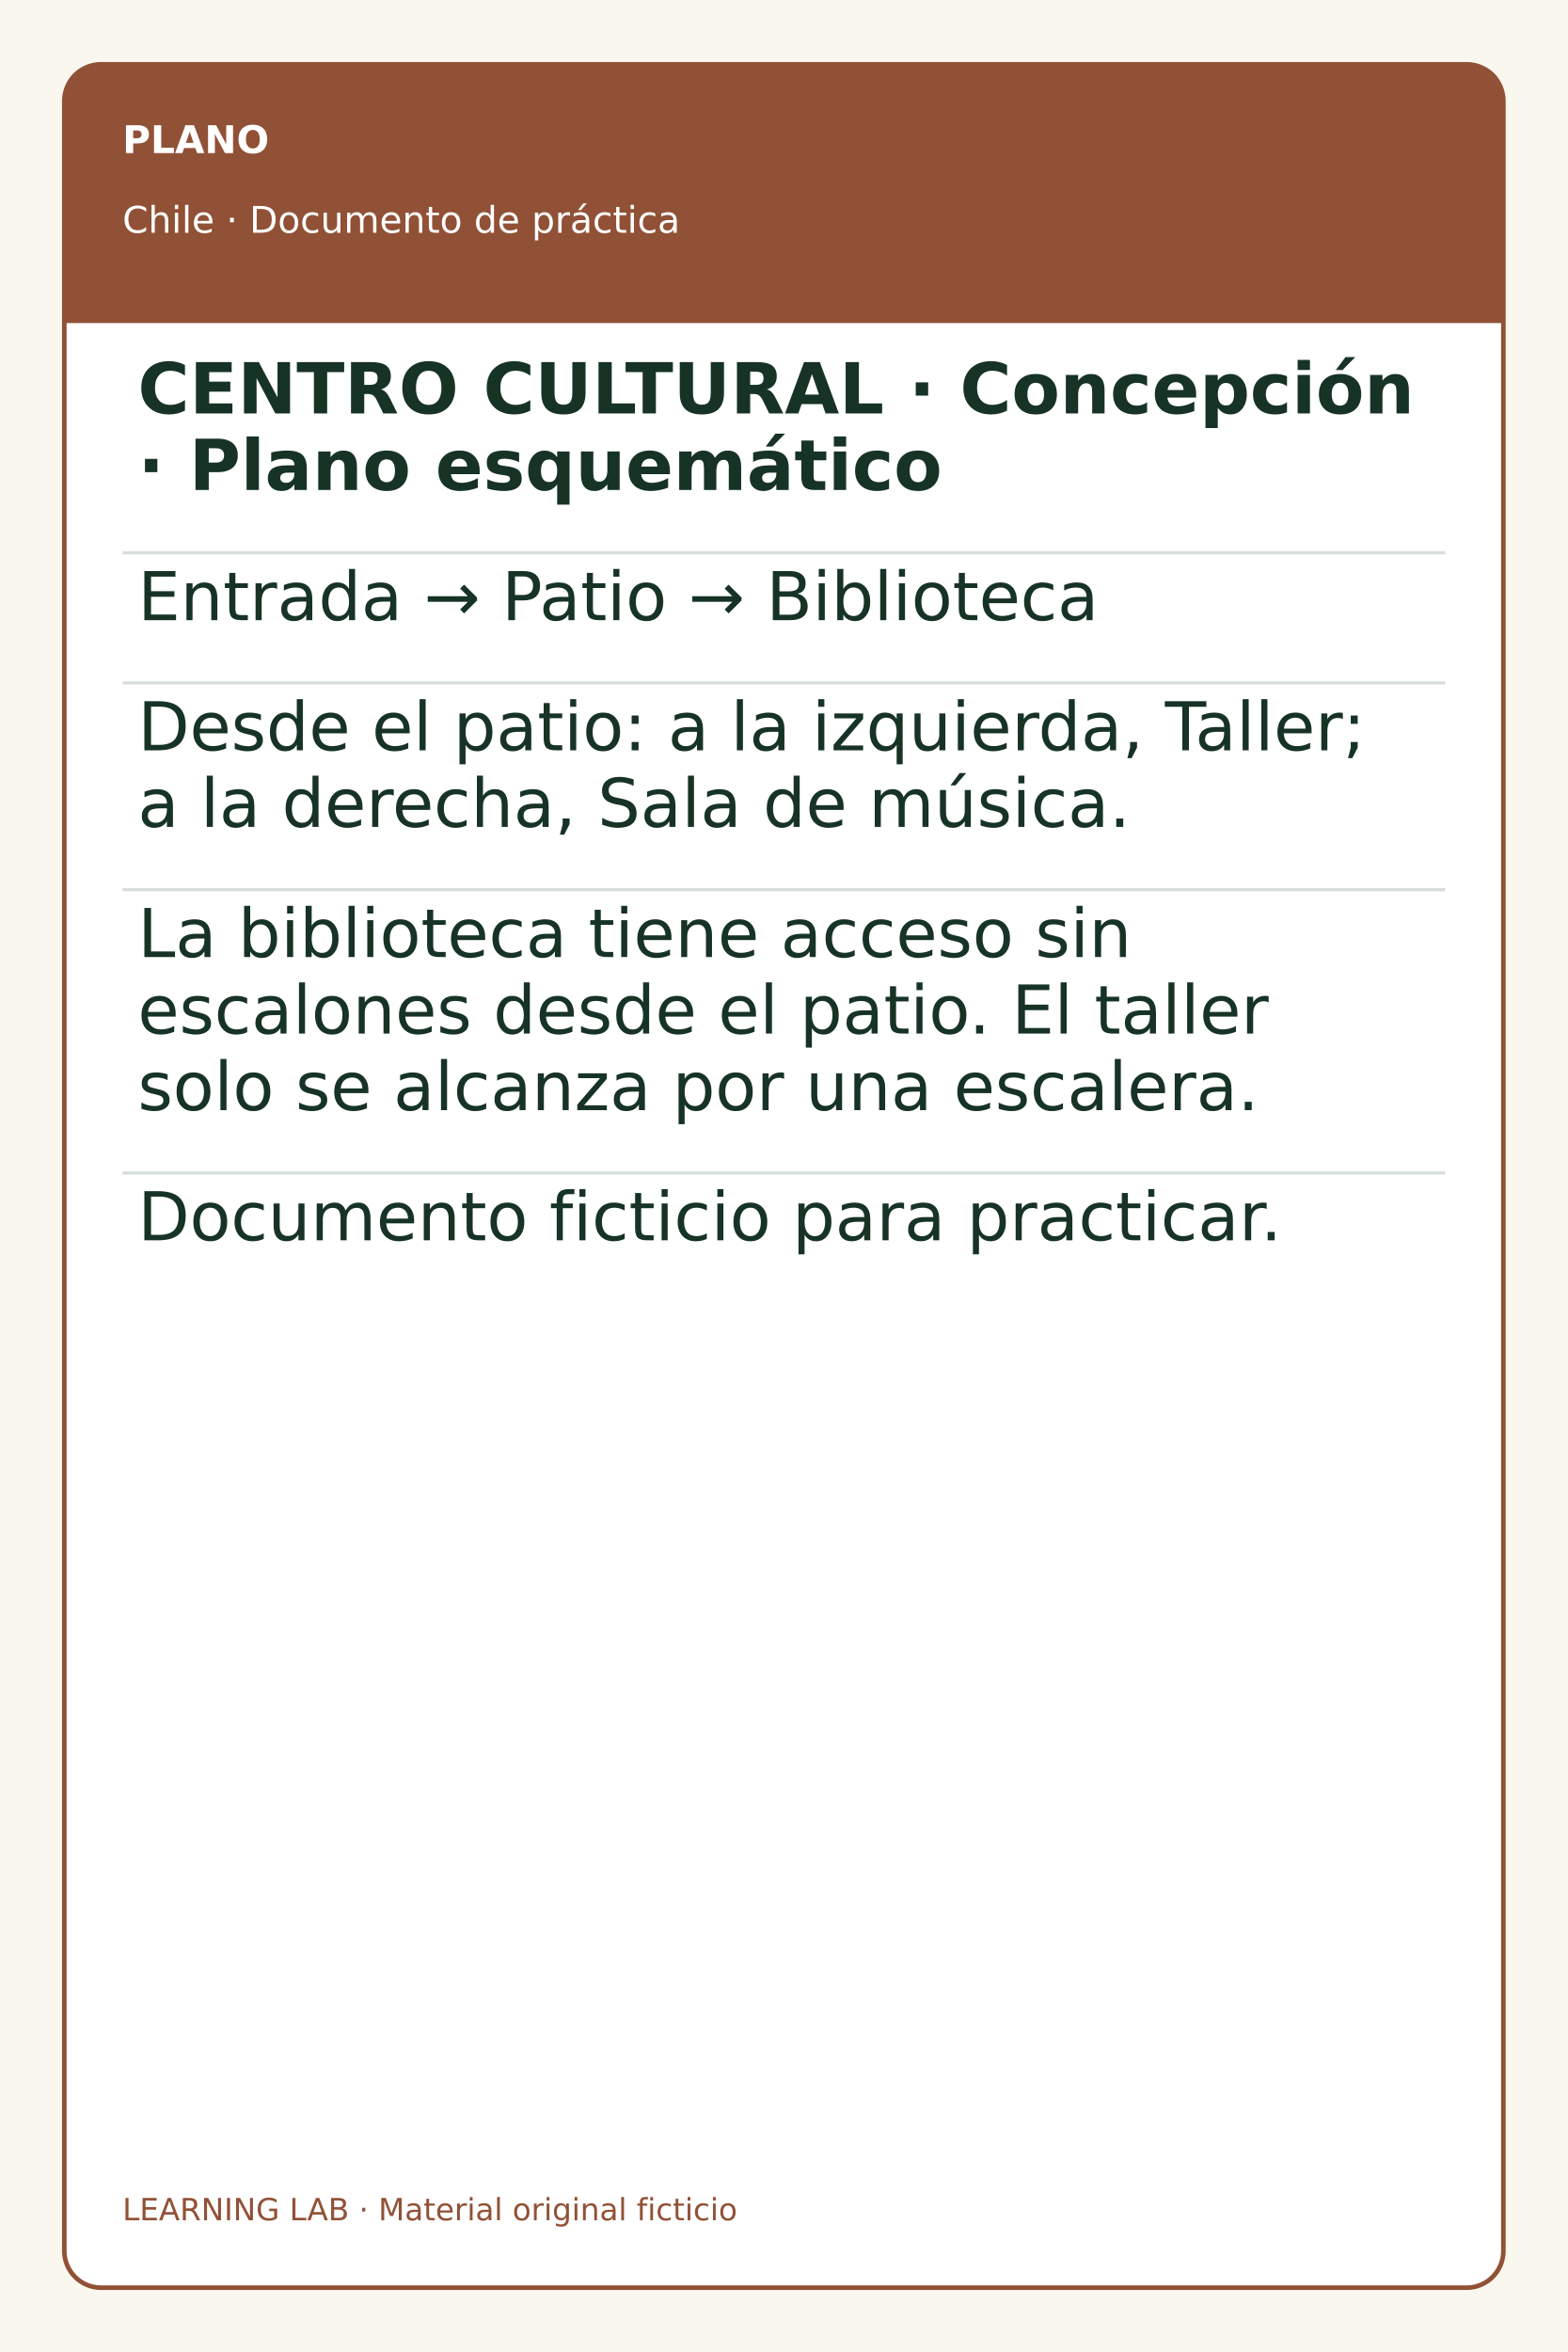
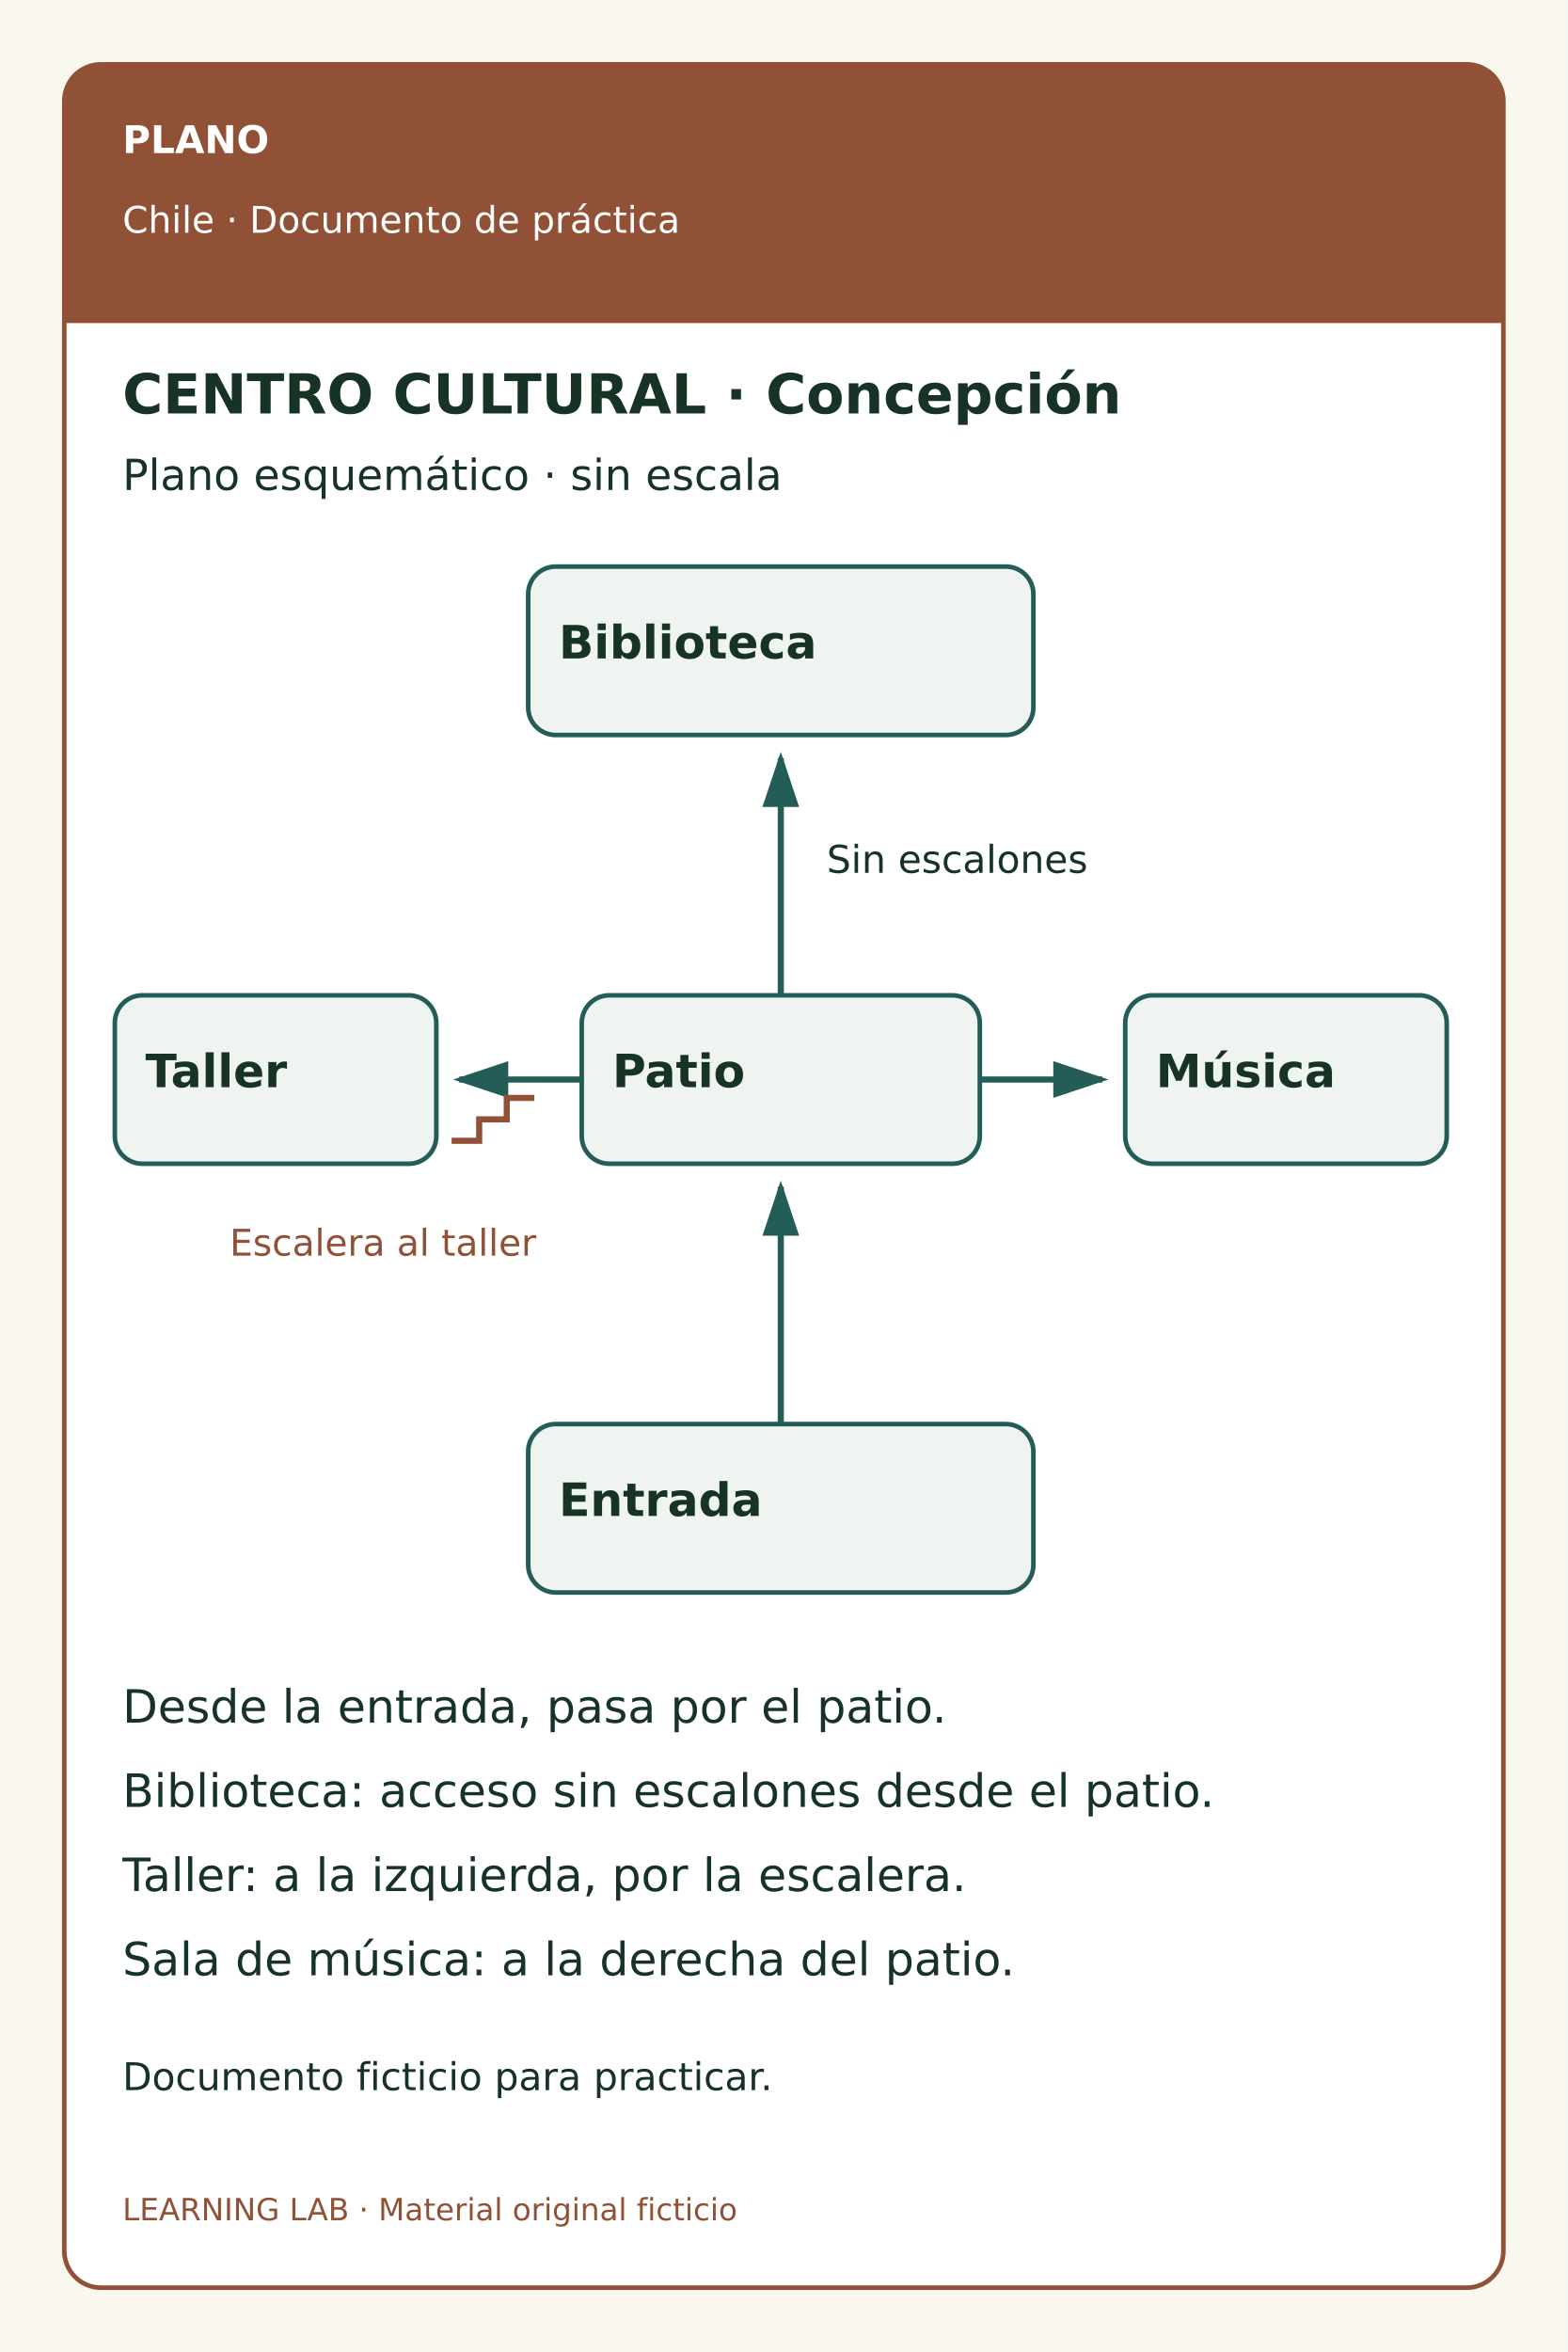
<svg xmlns="http://www.w3.org/2000/svg" width="1024" height="1536" viewBox="0 0 1024 1536">
  <rect width="1024" height="1536" fill="#faf7ef" />
  <rect x="42" y="42" width="940" height="1452" rx="24" fill="white" stroke="#915136" stroke-width="3" />
  <path d="M42 66q0-24 24-24h892q24 0 24 24v145H42Z" fill="#915136" />
  <text x="80" y="100" font-family="DejaVu Sans, sans-serif" font-size="25" font-weight="bold" fill="white">PLANO</text>
  <text x="80" y="152" font-family="DejaVu Sans, sans-serif" font-size="24" font-weight="normal" fill="white">Chile · Documento de práctica</text>
-   <text x="90" y="270" font-family="DejaVu Sans, sans-serif" font-size="46" font-weight="bold" fill="#173326">CENTRO CULTURAL · Concepción</text>
-   <text x="90" y="320" font-family="DejaVu Sans, sans-serif" font-size="46" font-weight="bold" fill="#173326">· Plano esquemático</text>
-   <path d="M80 361h864" stroke="#d5ded8" stroke-width="2" />
-   <text x="90" y="405" font-family="DejaVu Sans, sans-serif" font-size="44" font-weight="normal" fill="#173326">Entrada → Patio → Biblioteca</text>
-   <path d="M80 446h864" stroke="#d5ded8" stroke-width="2" />
-   <text x="90" y="490" font-family="DejaVu Sans, sans-serif" font-size="44" font-weight="normal" fill="#173326">Desde el patio: a la izquierda, Taller;</text>
-   <text x="90" y="540" font-family="DejaVu Sans, sans-serif" font-size="44" font-weight="normal" fill="#173326">a la derecha, Sala de música.</text>
-   <path d="M80 581h864" stroke="#d5ded8" stroke-width="2" />
-   <text x="90" y="625" font-family="DejaVu Sans, sans-serif" font-size="44" font-weight="normal" fill="#173326">La biblioteca tiene acceso sin</text>
-   <text x="90" y="675" font-family="DejaVu Sans, sans-serif" font-size="44" font-weight="normal" fill="#173326">escalones desde el patio. El taller</text>
-   <text x="90" y="725" font-family="DejaVu Sans, sans-serif" font-size="44" font-weight="normal" fill="#173326">solo se alcanza por una escalera.</text>
-   <path d="M80 766h864" stroke="#d5ded8" stroke-width="2" />
-   <text x="90" y="810" font-family="DejaVu Sans, sans-serif" font-size="44" font-weight="normal" fill="#173326">Documento ficticio para practicar.</text>
+   <text x="80" y="270" font-family="DejaVu Sans, sans-serif" font-size="36" font-weight="bold" fill="#173326">CENTRO CULTURAL · Concepción</text>
+   <text x="80" y="320" font-family="DejaVu Sans, sans-serif" font-size="28" font-weight="normal" fill="#173326">Plano esquemático · sin escala</text>
+   <defs>
+     <marker id="arrow" markerWidth="10" markerHeight="10" refX="8" refY="3" orient="auto">
+       <path d="M0,0 L0,6 L9,3 z" fill="#245d58" />
+     </marker>
+   </defs>
+   <rect x="345" y="370" width="330" height="110" rx="18" fill="#eff4f0" stroke="#245d58" stroke-width="3" />
+   <text x="365" y="430" font-family="DejaVu Sans, sans-serif" font-size="30" font-weight="bold" fill="#173326">Biblioteca</text>
+   <rect x="380" y="650" width="260" height="110" rx="18" fill="#eff4f0" stroke="#245d58" stroke-width="3" />
+   <text x="400" y="710" font-family="DejaVu Sans, sans-serif" font-size="30" font-weight="bold" fill="#173326">Patio</text>
+   <rect x="345" y="930" width="330" height="110" rx="18" fill="#eff4f0" stroke="#245d58" stroke-width="3" />
+   <text x="365" y="990" font-family="DejaVu Sans, sans-serif" font-size="30" font-weight="bold" fill="#173326">Entrada</text>
+   <rect x="75" y="650" width="210" height="110" rx="18" fill="#eff4f0" stroke="#245d58" stroke-width="3" />
+   <text x="95" y="710" font-family="DejaVu Sans, sans-serif" font-size="30" font-weight="bold" fill="#173326">Taller</text>
+   <rect x="735" y="650" width="210" height="110" rx="18" fill="#eff4f0" stroke="#245d58" stroke-width="3" />
+   <text x="755" y="710" font-family="DejaVu Sans, sans-serif" font-size="30" font-weight="bold" fill="#173326">Música</text>
+   <path d="M510 930V775" fill="none" stroke="#245d58" stroke-width="4" marker-end="url(#arrow)" />
+   <path d="M510 650V495" fill="none" stroke="#245d58" stroke-width="4" marker-end="url(#arrow)" />
+   <path d="M380 705H300" fill="none" stroke="#245d58" stroke-width="4" marker-end="url(#arrow)" />
+   <path d="M640 705H720" fill="none" stroke="#245d58" stroke-width="4" marker-end="url(#arrow)" />
+   <text x="540" y="570" font-family="DejaVu Sans, sans-serif" font-size="25" font-weight="normal" fill="#173326">Sin escalones</text>
+   <path d="M295 745h18v-14h18v-14h18" fill="none" stroke="#915136" stroke-width="4" />
+   <text x="150" y="820" font-family="DejaVu Sans, sans-serif" font-size="24" font-weight="normal" fill="#915136">Escalera al taller</text>
+   <text x="80" y="1125" font-family="DejaVu Sans, sans-serif" font-size="30" font-weight="normal" fill="#173326">Desde la entrada, pasa por el patio.</text>
+   <text x="80" y="1180" font-family="DejaVu Sans, sans-serif" font-size="30" font-weight="normal" fill="#173326">Biblioteca: acceso sin escalones desde el patio.</text>
+   <text x="80" y="1235" font-family="DejaVu Sans, sans-serif" font-size="30" font-weight="normal" fill="#173326">Taller: a la izquierda, por la escalera.</text>
+   <text x="80" y="1290" font-family="DejaVu Sans, sans-serif" font-size="30" font-weight="normal" fill="#173326">Sala de música: a la derecha del patio.</text>
+   <text x="80" y="1365" font-family="DejaVu Sans, sans-serif" font-size="25" font-weight="normal" fill="#173326">Documento ficticio para practicar.</text>
  <text x="80" y="1450" font-family="DejaVu Sans, sans-serif" font-size="20" font-weight="normal" fill="#915136">LEARNING LAB · Material original ficticio</text>
</svg>
